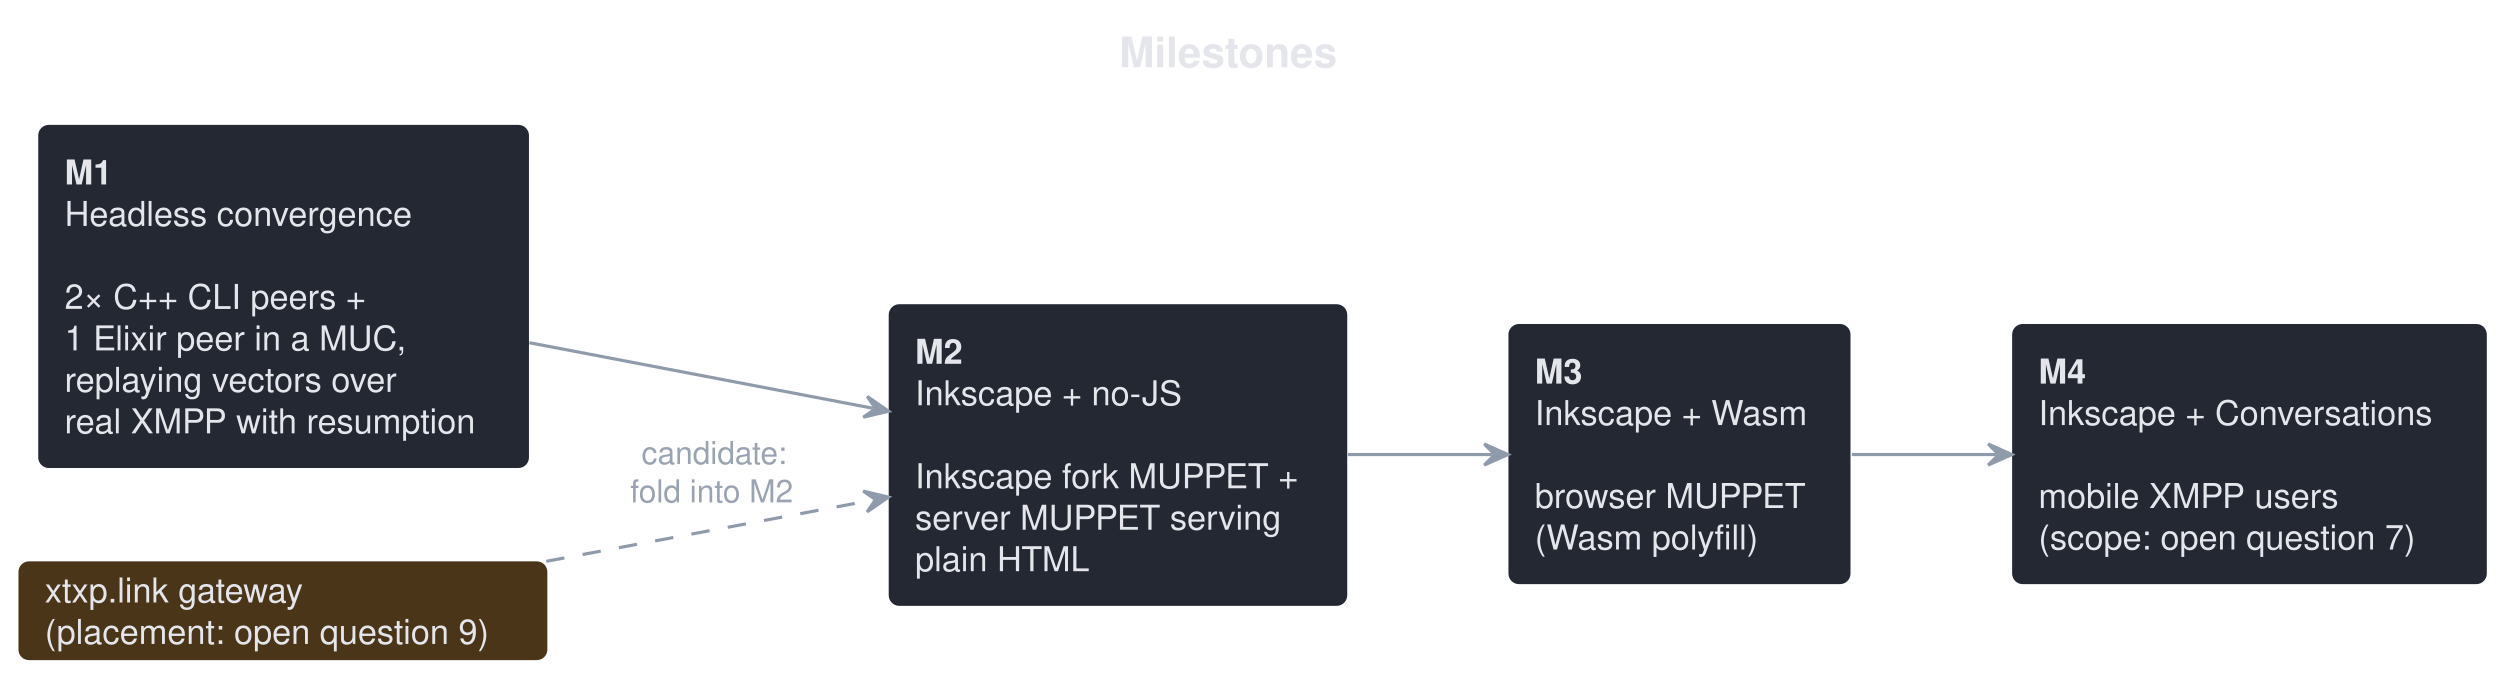
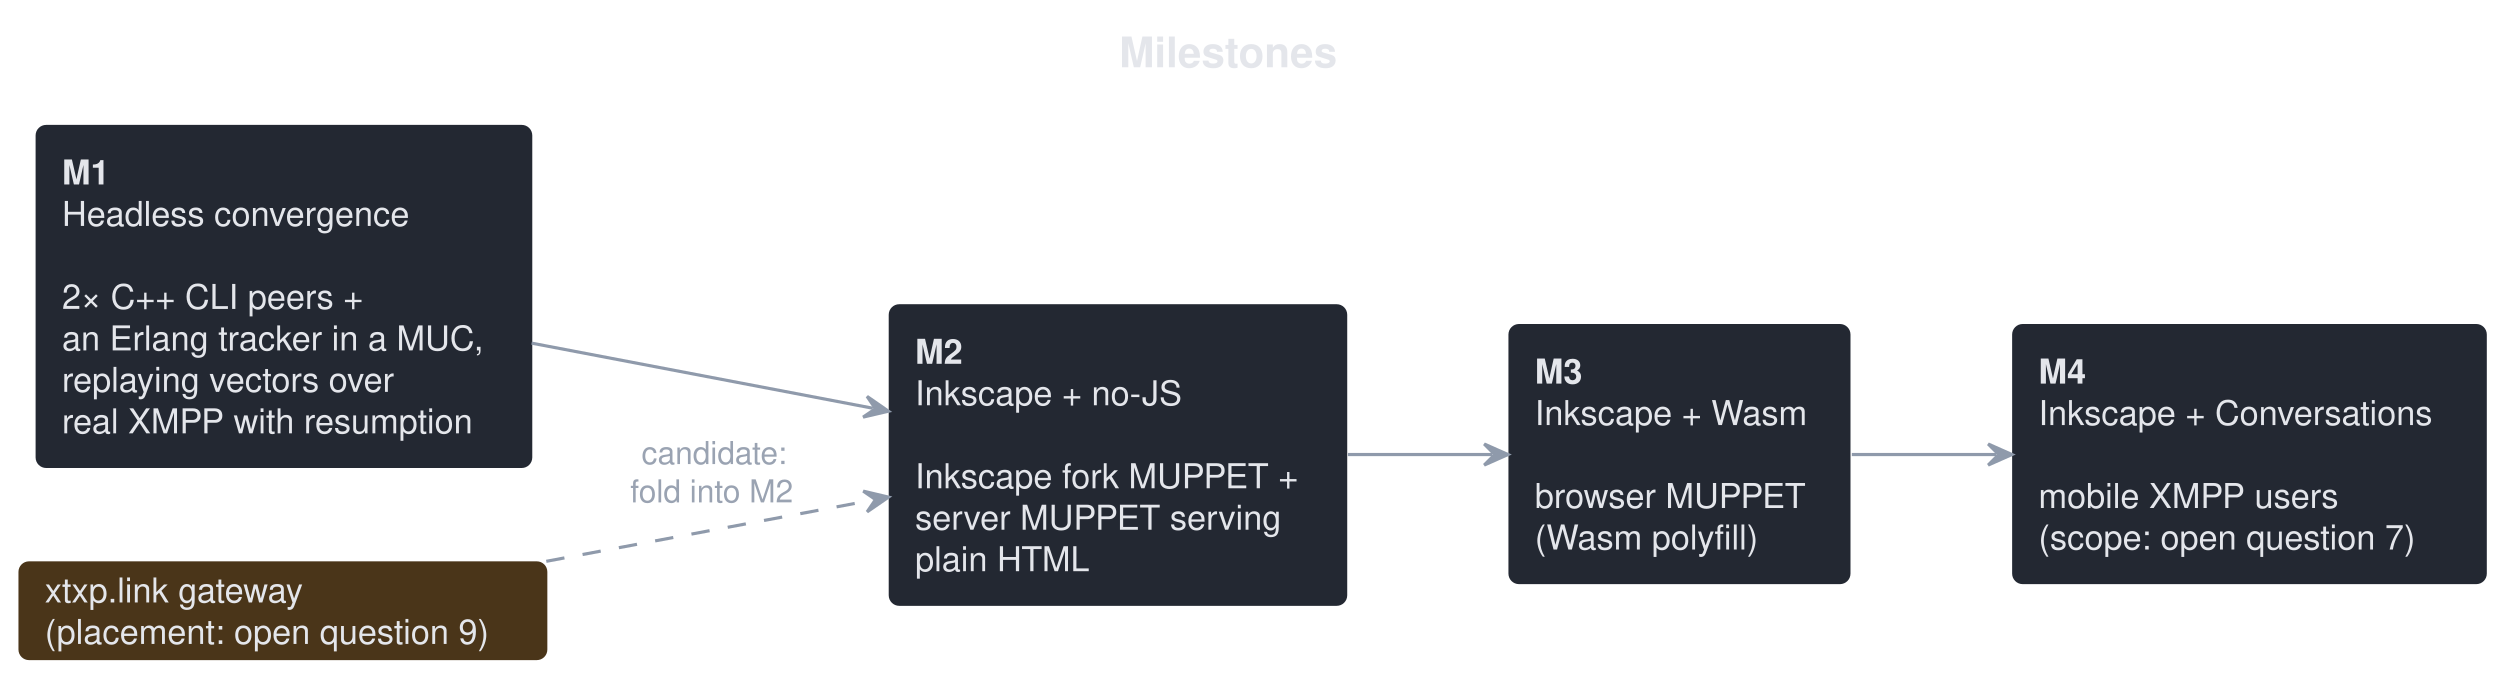
<svg xmlns="http://www.w3.org/2000/svg" contentStyleType="text/css" data-diagram-type="DESCRIPTION" height="256px" preserveAspectRatio="none" style="width:948px;height:256px;" version="1.1" viewBox="0 0 948 256" width="948px" zoomAndPan="magnify">
  <defs />
  <g>
    <g class="title" data-source-line="2">
      <text fill="#E4E6EB" font-family="Helvetica" font-size="16" font-weight="bold" lengthAdjust="spacing" textLength="86.195" x="424.402" y="25.5">Milestones</text>
    </g>
    <g class="entity" data-entity="m1" data-source-line="6" data-uid="ent0002" id="entity_m1">
-       <rect fill="#232832" height="130.106" rx="4" ry="4" width="186.08" x="14.5" y="47.359" />
-       <text fill="#E4E6EB" font-family="Helvetica" font-size="13" font-weight="bold" lengthAdjust="spacing" textLength="17.716" x="24.5" y="69.953">M1</text>
-       <text fill="#E4E6EB" font-family="Helvetica" font-size="13" lengthAdjust="spacing" textLength="141.527" x="24.5" y="85.683">Headless convergence</text>
-       <text fill="#E4E6EB" font-family="Helvetica" font-size="13" lengthAdjust="spacing" textLength="3.656" x="24.5" y="101.412"> </text>
-       <text fill="#E4E6EB" font-family="Helvetica" font-size="13" lengthAdjust="spacing" textLength="121.665" x="24.5" y="117.142">2× C++ CLI peers +</text>
-       <text fill="#E4E6EB" font-family="Helvetica" font-size="13" lengthAdjust="spacing" textLength="133.618" x="24.5" y="132.871">1 Elixir peer in a MUC,</text>
-       <text fill="#E4E6EB" font-family="Helvetica" font-size="13" lengthAdjust="spacing" textLength="137.992" x="24.5" y="148.601">replaying vectors over</text>
-       <text fill="#E4E6EB" font-family="Helvetica" font-size="13" lengthAdjust="spacing" textLength="166.08" x="24.5" y="164.33">real XMPP with resumption</text>
+       <rect fill="#232832" height="130.106" rx="4" ry="4" width="188.34" x="13.5" y="47.359" />
+       <text fill="#E4E6EB" font-family="Helvetica" font-size="13" font-weight="bold" lengthAdjust="spacing" textLength="17.716" x="23.5" y="69.953">M1</text>
+       <text fill="#E4E6EB" font-family="Helvetica" font-size="13" lengthAdjust="spacing" textLength="141.527" x="23.5" y="85.683">Headless convergence</text>
+       <text fill="#E4E6EB" font-family="Helvetica" font-size="13" lengthAdjust="spacing" textLength="3.656" x="23.5" y="101.412"> </text>
+       <text fill="#E4E6EB" font-family="Helvetica" font-size="13" lengthAdjust="spacing" textLength="121.665" x="23.5" y="117.142">2× C++ CLI peers +</text>
+       <text fill="#E4E6EB" font-family="Helvetica" font-size="13" lengthAdjust="spacing" textLength="168.34" x="23.5" y="132.871">an Erlang tracker in a MUC,</text>
+       <text fill="#E4E6EB" font-family="Helvetica" font-size="13" lengthAdjust="spacing" textLength="137.992" x="23.5" y="148.601">replaying vectors over</text>
+       <text fill="#E4E6EB" font-family="Helvetica" font-size="13" lengthAdjust="spacing" textLength="166.08" x="23.5" y="164.33">real XMPP with resumption</text>
    </g>
    <g class="entity" data-entity="m2" data-source-line="7" data-uid="ent0003" id="entity_m2">
      <rect fill="#232832" height="114.377" rx="4" ry="4" width="173.867" x="337" y="115.359" />
      <text fill="#E4E6EB" font-family="Helvetica" font-size="13" font-weight="bold" lengthAdjust="spacing" textLength="20.3" x="347" y="137.953">M2</text>
      <text fill="#E4E6EB" font-family="Helvetica" font-size="13" lengthAdjust="spacing" textLength="108.564" x="347" y="153.683">Inkscape + no-JS</text>
      <text fill="#E4E6EB" font-family="Helvetica" font-size="13" lengthAdjust="spacing" textLength="3.656" x="347" y="169.412"> </text>
      <text fill="#E4E6EB" font-family="Helvetica" font-size="13" lengthAdjust="spacing" textLength="153.867" x="347" y="185.142">Inkscape fork MUPPET +</text>
      <text fill="#E4E6EB" font-family="Helvetica" font-size="13" lengthAdjust="spacing" textLength="146.098" x="347" y="200.871">server MUPPET serving</text>
      <text fill="#E4E6EB" font-family="Helvetica" font-size="13" lengthAdjust="spacing" textLength="70.04" x="347" y="216.601">plain HTML</text>
    </g>
    <g class="entity" data-entity="m3" data-source-line="8" data-uid="ent0004" id="entity_m3">
      <rect fill="#232832" height="98.647" rx="4" ry="4" width="129.707" x="572" y="122.859" />
      <text fill="#E4E6EB" font-family="Helvetica" font-size="13" font-weight="bold" lengthAdjust="spacing" textLength="20.503" x="582" y="145.453">M3</text>
      <text fill="#E4E6EB" font-family="Helvetica" font-size="13" lengthAdjust="spacing" textLength="109.707" x="582" y="161.183">Inkscape + Wasm</text>
      <text fill="#E4E6EB" font-family="Helvetica" font-size="13" lengthAdjust="spacing" textLength="3.656" x="582" y="176.912"> </text>
      <text fill="#E4E6EB" font-family="Helvetica" font-size="13" lengthAdjust="spacing" textLength="108.507" x="582" y="192.642">browser MUPPET</text>
      <text fill="#E4E6EB" font-family="Helvetica" font-size="13" lengthAdjust="spacing" textLength="91.965" x="582" y="208.371">(Wasm polyfill)</text>
    </g>
    <g class="entity" data-entity="m4" data-source-line="9" data-uid="ent0005" id="entity_m4">
      <rect fill="#232832" height="98.647" rx="4" ry="4" width="179.999" x="763" y="122.859" />
      <text fill="#E4E6EB" font-family="Helvetica" font-size="13" font-weight="bold" lengthAdjust="spacing" textLength="20.903" x="773" y="145.453">M4</text>
      <text fill="#E4E6EB" font-family="Helvetica" font-size="13" lengthAdjust="spacing" textLength="159.999" x="773" y="161.183">Inkscape + Conversations</text>
      <text fill="#E4E6EB" font-family="Helvetica" font-size="13" lengthAdjust="spacing" textLength="3.656" x="773" y="176.912"> </text>
      <text fill="#E4E6EB" font-family="Helvetica" font-size="13" lengthAdjust="spacing" textLength="119.431" x="773" y="192.642">mobile XMPP users</text>
      <text fill="#E4E6EB" font-family="Helvetica" font-size="13" lengthAdjust="spacing" textLength="153.156" x="773" y="208.371">(scope: open question 7)</text>
    </g>
    <g class="entity" data-entity="gw" data-source-line="11" data-uid="ent0006" id="entity_gw">
      <rect fill="#4A3519" height="37.459" rx="4" ry="4" width="200.553" x="7" y="212.859" />
      <text fill="#E4E6EB" font-family="Helvetica" font-size="13" lengthAdjust="spacing" textLength="107.269" x="17" y="228.453">xtxp.link gateway</text>
      <text fill="#E4E6EB" font-family="Helvetica" font-size="13" lengthAdjust="spacing" textLength="180.553" x="17" y="244.183">(placement: open question 9)</text>
    </g>
    <g class="link" data-entity-1="m1" data-entity-2="m2" data-source-line="13" data-uid="lnk7" id="link_m1_m2">
-       <path d="M200.74,129.959 C243.78,138.169 288.826,146.765 331.066,154.825" fill="none" id="m1-to-m2" style="stroke:#8F9AAB;stroke-width:1.2;" />
-       <polygon fill="#8F9AAB" points="336.96,155.949,328.869,150.333,332.049,155.012,327.37,158.192,336.96,155.949" style="stroke:#8F9AAB;stroke-width:1.2;" />
+       <path d="M201.58,130.119 C244.42,138.289 289.036,146.805 330.986,154.805" fill="none" id="m1-to-m2" style="stroke:#8F9AAB;stroke-width:1.2;" />
+       <polygon fill="#8F9AAB" points="336.88,155.929,328.789,150.314,331.969,154.993,327.29,158.173,336.88,155.929" style="stroke:#8F9AAB;stroke-width:1.2;" />
    </g>
    <g class="link" data-entity-1="m2" data-entity-2="m3" data-source-line="14" data-uid="lnk8" id="link_m2_m3">
      <path d="M511.13,172.359 C531.41,172.359 546.68,172.359 565.81,172.359" fill="none" id="m2-to-m3" style="stroke:#8F9AAB;stroke-width:1.2;" />
      <polygon fill="#8F9AAB" points="571.81,172.359,562.81,168.359,566.81,172.359,562.81,176.359,571.81,172.359" style="stroke:#8F9AAB;stroke-width:1.2;" />
    </g>
    <g class="link" data-entity-1="m3" data-entity-2="m4" data-source-line="15" data-uid="lnk9" id="link_m3_m4">
      <path d="M702.21,172.359 C721.29,172.359 736.55,172.359 756.91,172.359" fill="none" id="m3-to-m4" style="stroke:#8F9AAB;stroke-width:1.2;" />
      <polygon fill="#8F9AAB" points="762.91,172.359,753.91,168.359,757.91,172.359,753.91,176.359,762.91,172.359" style="stroke:#8F9AAB;stroke-width:1.2;" />
    </g>
    <g class="link" data-entity-1="gw" data-entity-2="m2" data-source-line="16" data-uid="lnk10" id="link_gw_m2">
      <path d="M207.15,212.849 C248.76,205.049 290.863,197.145 331.023,189.615" fill="none" id="gw-to-m2" style="stroke:#8F9AAB;stroke-width:1.2;stroke-dasharray:7,7;" />
      <polygon fill="#8F9AAB" points="336.92,188.509,327.337,186.237,332.006,189.431,328.811,194.1,336.92,188.509" style="stroke:#8F9AAB;stroke-width:1.2;" />
      <text fill="#9AA3B2" font-family="Helvetica" font-size="12" lengthAdjust="spacing" textLength="59.402" x="243.257" y="175.984">candidate:</text>
      <text fill="#9AA3B2" font-family="Helvetica" font-size="12" lengthAdjust="spacing" textLength="67.916" x="239" y="190.504">fold into M2</text>
    </g>
  </g>
</svg>
